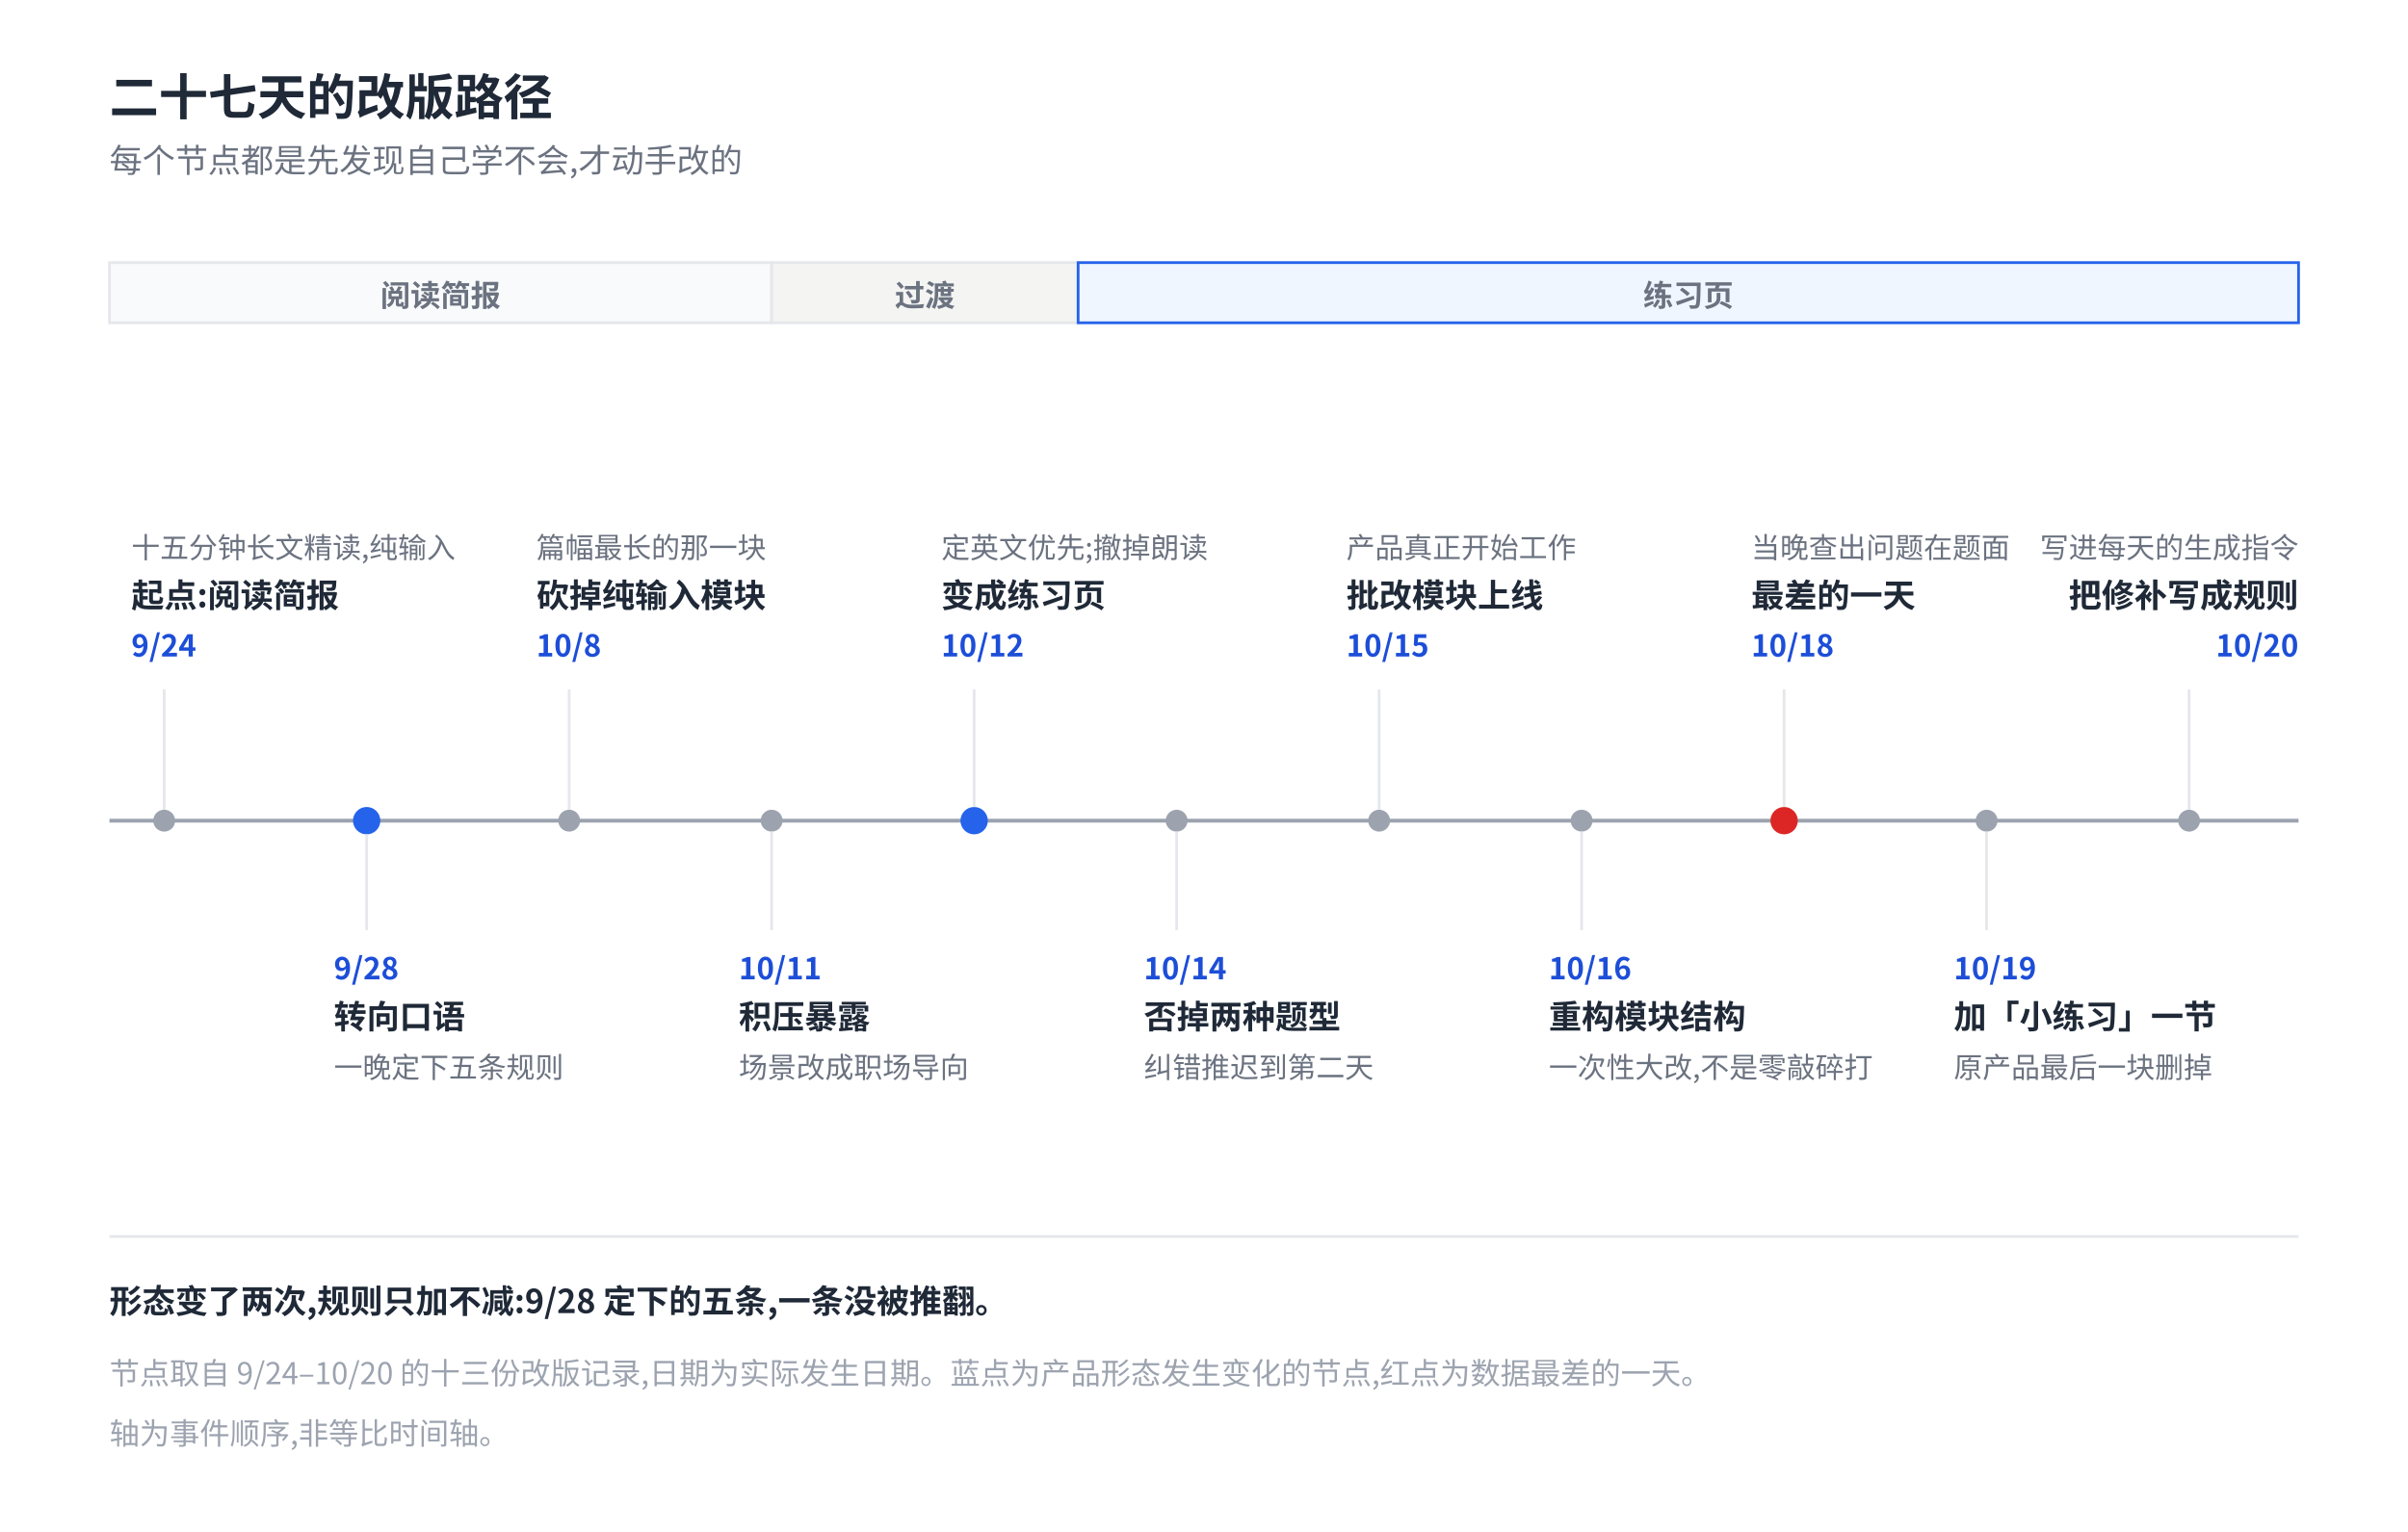
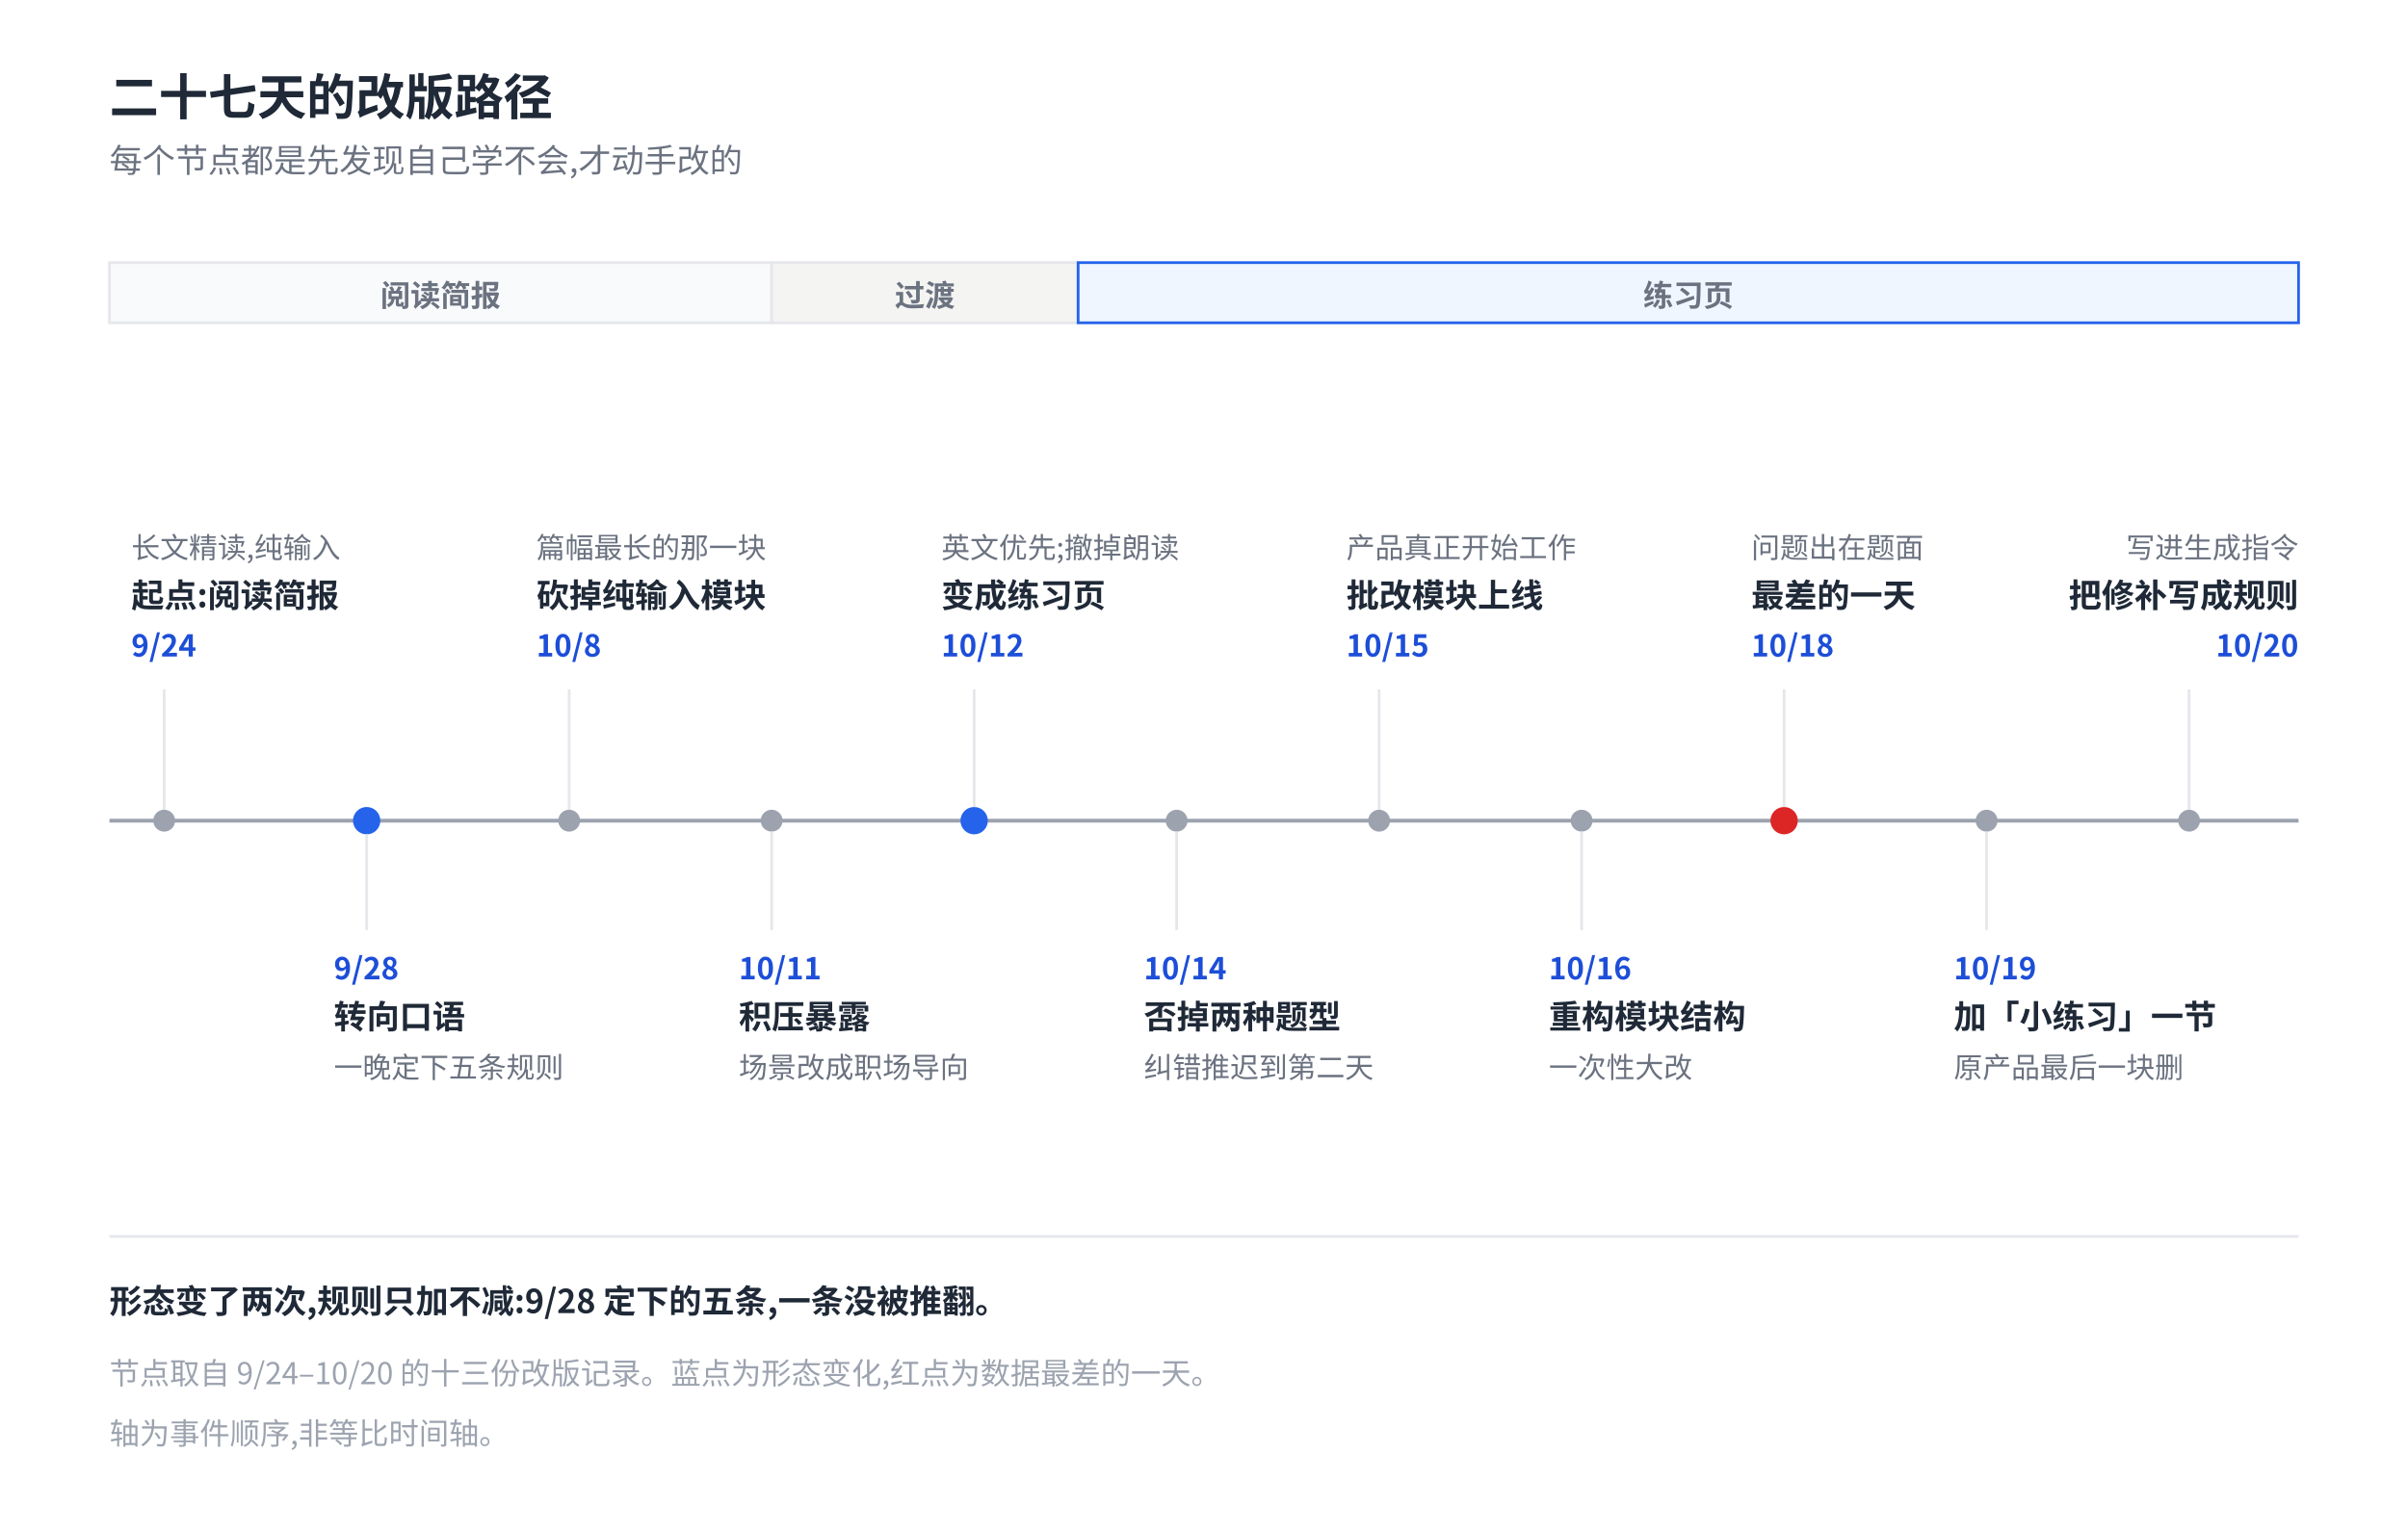
<svg xmlns="http://www.w3.org/2000/svg" viewBox="0 0 880 560" font-family="PingFang SC, Noto Sans CJK SC, Microsoft YaHei, sans-serif">
  <style>
    .title{font-size:18px;font-weight:700;fill:#1f2937}
    .sub{font-size:12px;fill:#6b7280}
    .band{font-size:11px;font-weight:700;fill:#6b7280}
    .dt{font-size:11px;font-weight:700;fill:#1d4ed8}
    .nt{font-size:12px;font-weight:700;fill:#1f2937}
    .nd{font-size:10.5px;fill:#6b7280}
    .fs{font-size:11px;fill:#9ca3af}
    .key{font-size:12px;font-weight:700;fill:#1f2937}
  </style>
  <rect width="880" height="560" fill="#ffffff" />
  <text x="40" y="42" class="title">二十七天的改版路径</text>
  <text x="40" y="63" class="sub">每个节点都是先发现自己学不会,才动手改的</text>
  <rect x="40" y="96" width="242" height="22" fill="#f9fafb" stroke="#e5e7eb" />
  <text x="161" y="112" class="band" text-anchor="middle">阅读简报</text>
  <rect x="282" y="96" width="112" height="22" fill="#f4f4f2" stroke="#e5e7eb" />
  <text x="338" y="112" class="band" text-anchor="middle">过渡</text>
  <rect x="394" y="96" width="446" height="22" fill="#eff6ff" stroke="#2563eb" />
  <text x="617" y="112" class="band" text-anchor="middle">练习页</text>
  <line x1="40" y1="300" x2="840" y2="300" stroke="#9ca3af" stroke-width="1.4" />
  <g>
    <circle cx="60" cy="300" r="4" fill="#9ca3af" />
    <line x1="60" y1="296" x2="60" y2="252" stroke="#e5e7eb" />
    <text x="48" y="240" class="dt">9/24</text>
    <text x="48" y="222" class="nt">起点:阅读简报</text>
-     <text x="48" y="204" class="nd">十五分钟长文精读,纯输入</text>
+     <text x="48" y="204" class="nd">长文精读,纯输入</text>
  </g>
  <g>
    <circle cx="208" cy="300" r="4" fill="#9ca3af" />
    <line x1="208" y1="296" x2="208" y2="252" stroke="#e5e7eb" />
    <text x="196" y="240" class="dt">10/8</text>
    <text x="196" y="222" class="nt">砍掉纯输入模块</text>
    <text x="196" y="204" class="nd">篇幅最长的那一块</text>
  </g>
  <g>
    <circle cx="356" cy="300" r="5" fill="#2563eb" />
    <line x1="356" y1="295" x2="356" y2="252" stroke="#e5e7eb" />
    <text x="344" y="240" class="dt">10/12</text>
    <text x="344" y="222" class="nt">变成练习页</text>
-     <text x="344" y="204" class="nd">定英文优先;撤掉朗读</text>
+     <text x="344" y="204" class="nd">英文优先;撤掉朗读</text>
  </g>
  <g>
    <circle cx="504" cy="300" r="4" fill="#9ca3af" />
    <line x1="504" y1="296" x2="504" y2="252" stroke="#e5e7eb" />
    <text x="492" y="240" class="dt">10/15</text>
    <text x="492" y="222" class="nt">批改模块上线</text>
    <text x="492" y="204" class="nd">产品真正开始工作</text>
  </g>
  <g>
    <circle cx="652" cy="300" r="5" fill="#dc2626" />
    <line x1="652" y1="295" x2="652" y2="252" stroke="#e5e7eb" />
    <text x="640" y="240" class="dt">10/18</text>
    <text x="640" y="222" class="nt">最差的一天</text>
-     <text x="640" y="204" class="nd">当晚查出问题在题面</text>
+     <text x="640" y="204" class="nd">问题出在题面</text>
  </g>
  <g>
    <circle cx="800" cy="300" r="4" fill="#9ca3af" />
    <line x1="800" y1="296" x2="800" y2="252" stroke="#e5e7eb" />
    <text x="840" y="240" class="dt" text-anchor="end">10/20</text>
    <text x="840" y="222" class="nt" text-anchor="end">把修补写成规则</text>
-     <text x="840" y="204" class="nd" text-anchor="end">写进每天的生成指令</text>
+     <text x="840" y="204" class="nd" text-anchor="end">写进生成指令</text>
  </g>
  <g>
    <circle cx="134" cy="300" r="5" fill="#2563eb" />
    <line x1="134" y1="305" x2="134" y2="340" stroke="#e5e7eb" />
    <text x="122" y="358" class="dt">9/28</text>
    <text x="122" y="376" class="nt">转向口语</text>
    <text x="122" y="394" class="nd">一晚定下五条规则</text>
  </g>
  <g>
    <circle cx="282" cy="300" r="4" fill="#9ca3af" />
    <line x1="282" y1="304" x2="282" y2="340" stroke="#e5e7eb" />
    <text x="270" y="358" class="dt">10/11</text>
    <text x="270" y="376" class="nt">积压暴露</text>
    <text x="270" y="394" class="nd">场景改成职场导向</text>
  </g>
  <g>
    <circle cx="430" cy="300" r="4" fill="#9ca3af" />
    <line x1="430" y1="304" x2="430" y2="340" stroke="#e5e7eb" />
    <text x="418" y="358" class="dt">10/14</text>
    <text x="418" y="376" class="nt">否掉两种题型</text>
    <text x="418" y="394" class="nd">纠错推迟到第二天</text>
  </g>
  <g>
    <circle cx="578" cy="300" r="4" fill="#9ca3af" />
    <line x1="578" y1="304" x2="578" y2="340" stroke="#e5e7eb" />
    <text x="566" y="358" class="dt">10/16</text>
    <text x="566" y="376" class="nt">重构模块结构</text>
-     <text x="566" y="394" class="nd">一次性大改,不是零敲碎打</text>
+     <text x="566" y="394" class="nd">一次性大改</text>
  </g>
  <g>
    <circle cx="726" cy="300" r="4" fill="#9ca3af" />
    <line x1="726" y1="304" x2="726" y2="340" stroke="#e5e7eb" />
    <text x="714" y="358" class="dt">10/19</text>
    <text x="714" y="376" class="nt">加「小练习」一节</text>
-     <text x="714" y="394" class="nd">原产品最后一块删掉</text>
+     <text x="714" y="394" class="nd">原产品最后一块删</text>
  </g>
  <line x1="40" y1="452" x2="840" y2="452" stroke="#e5e7eb" />
  <text x="40" y="480" class="key">形态变了两次,规则只加不减:9/28 定下的五条,一条没被推翻。</text>
-   <text x="40" y="506" class="fs">节点取自 9/24–10/20 的十三份改版记录,日期为实际发生日期。蓝点为产品形态发生变化的节点,红点为数据最差的一天。</text>
+   <text x="40" y="506" class="fs">节点取自 9/24–10/20 的十三份改版记录。蓝点为形态变化,红点为数据最差的一天。</text>
  <text x="40" y="528" class="fs">轴为事件顺序,非等比时间轴。</text>
</svg>
